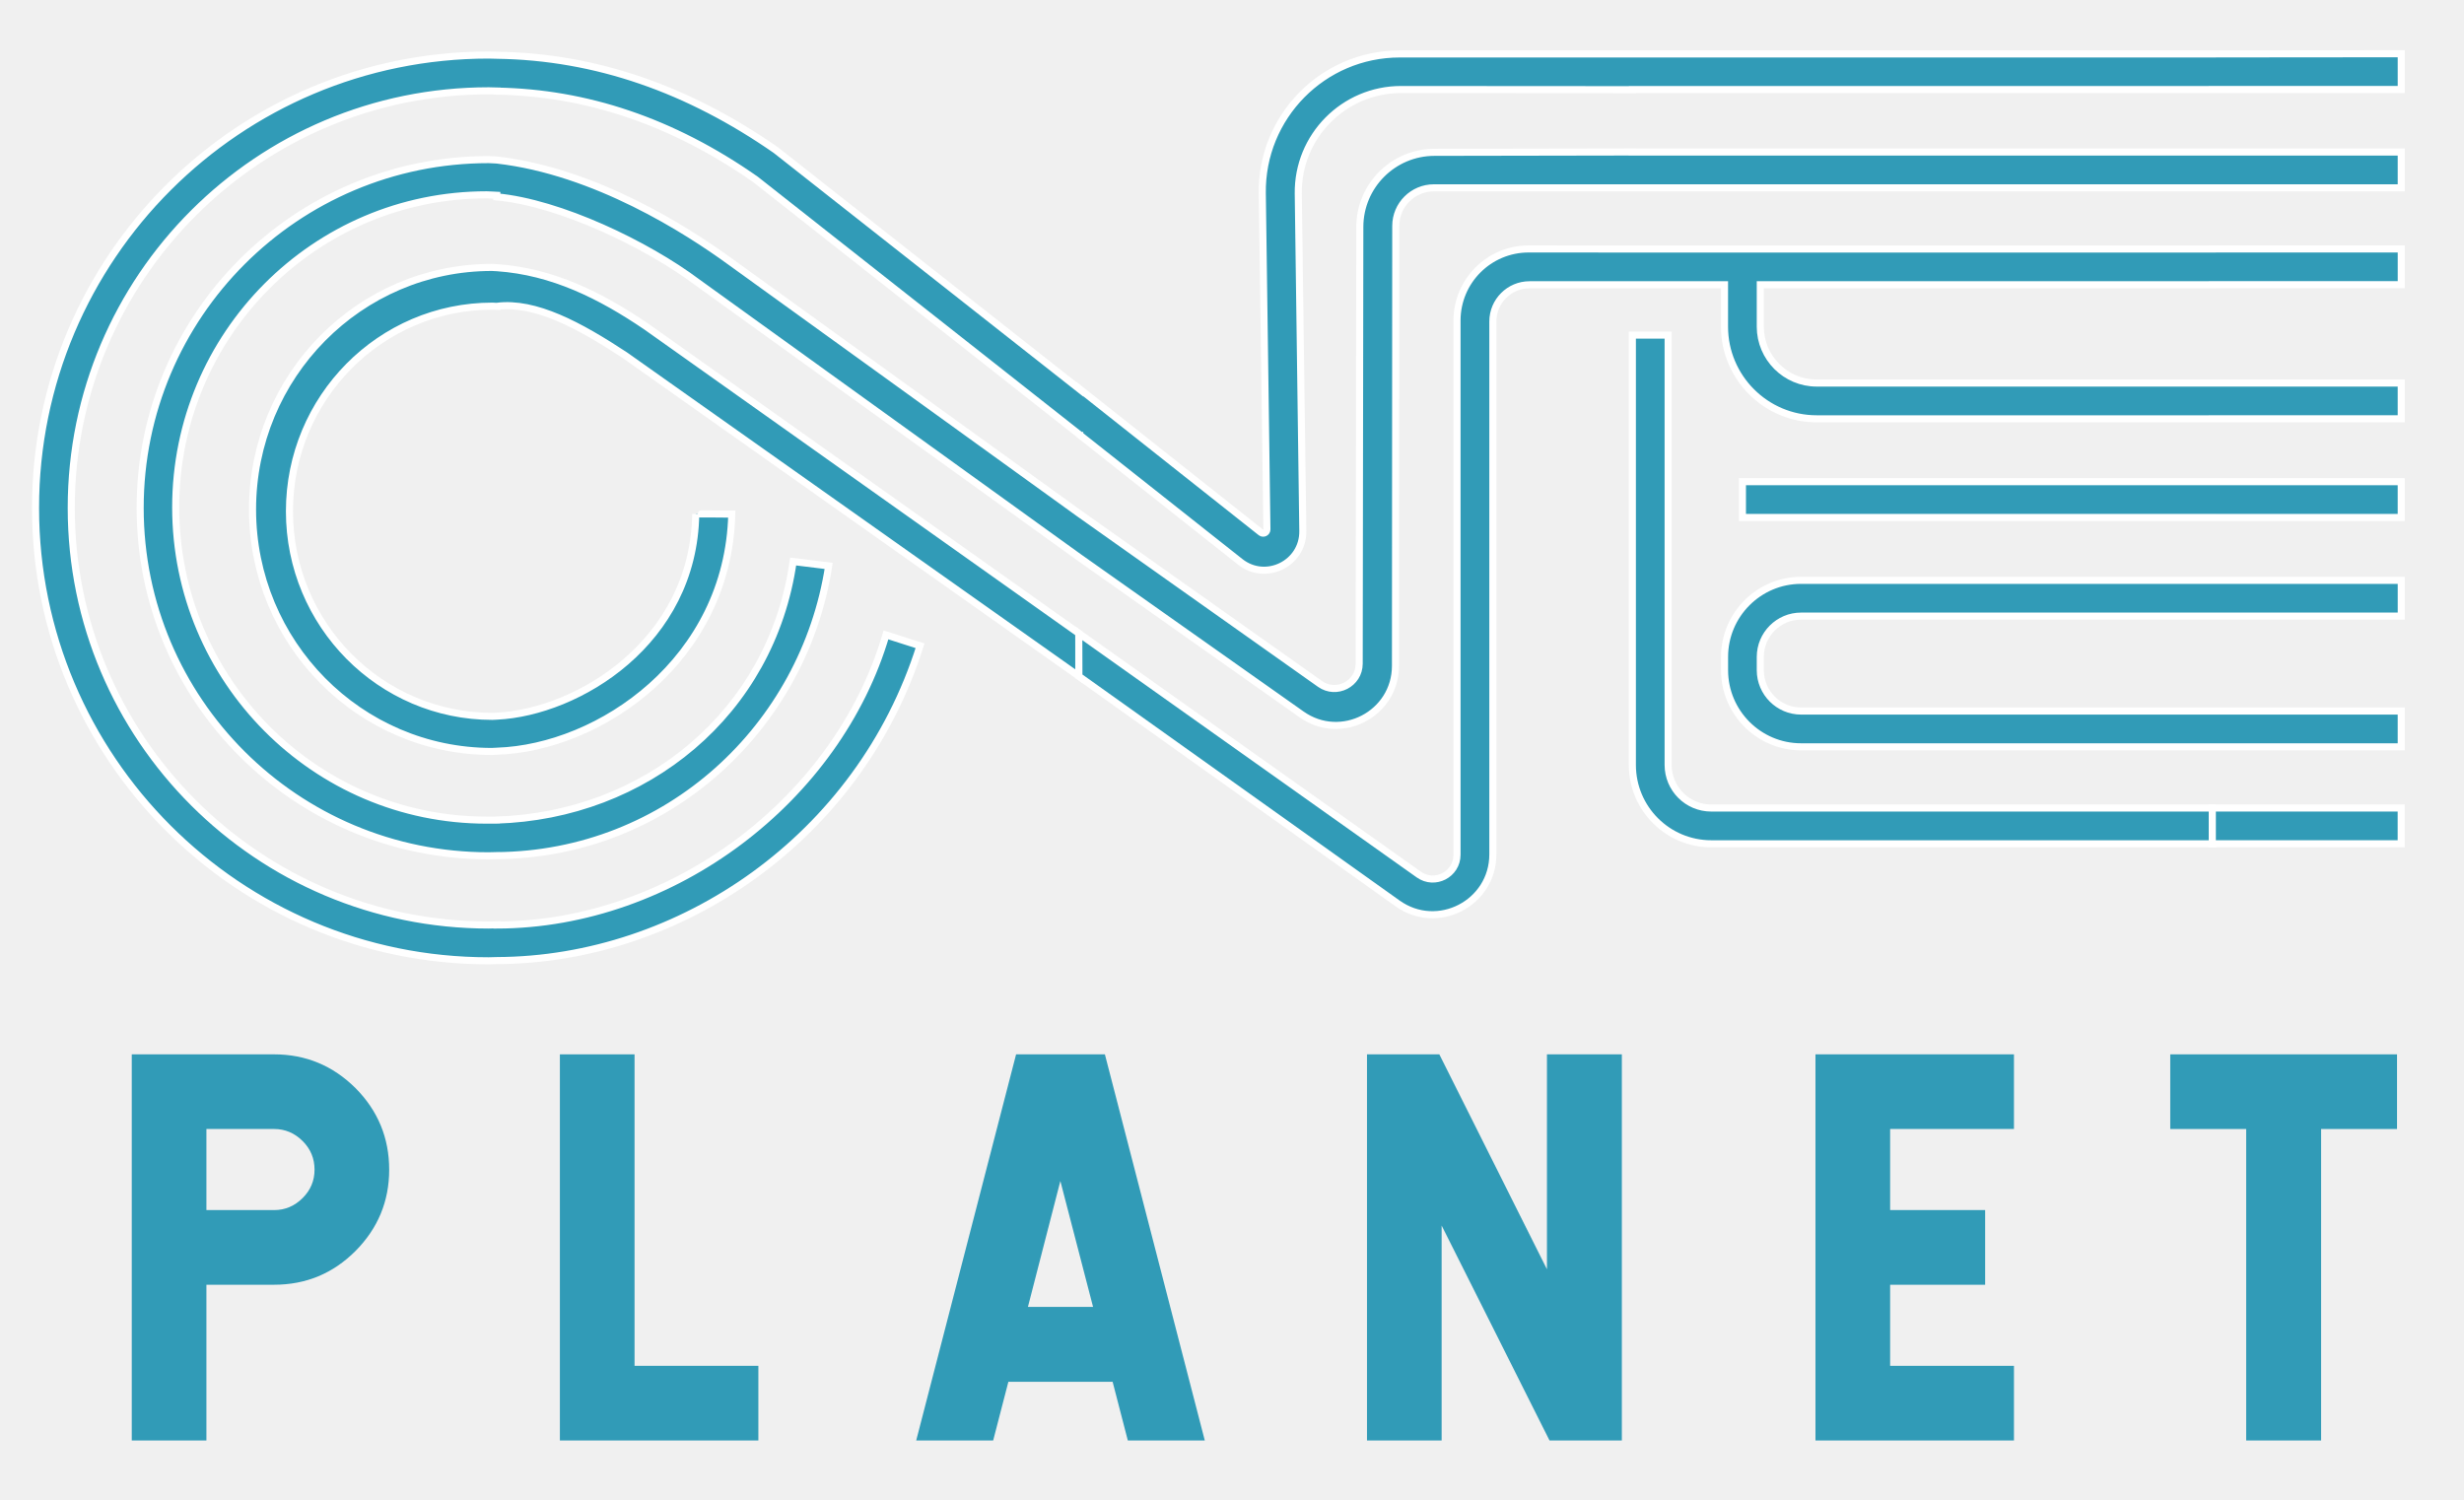
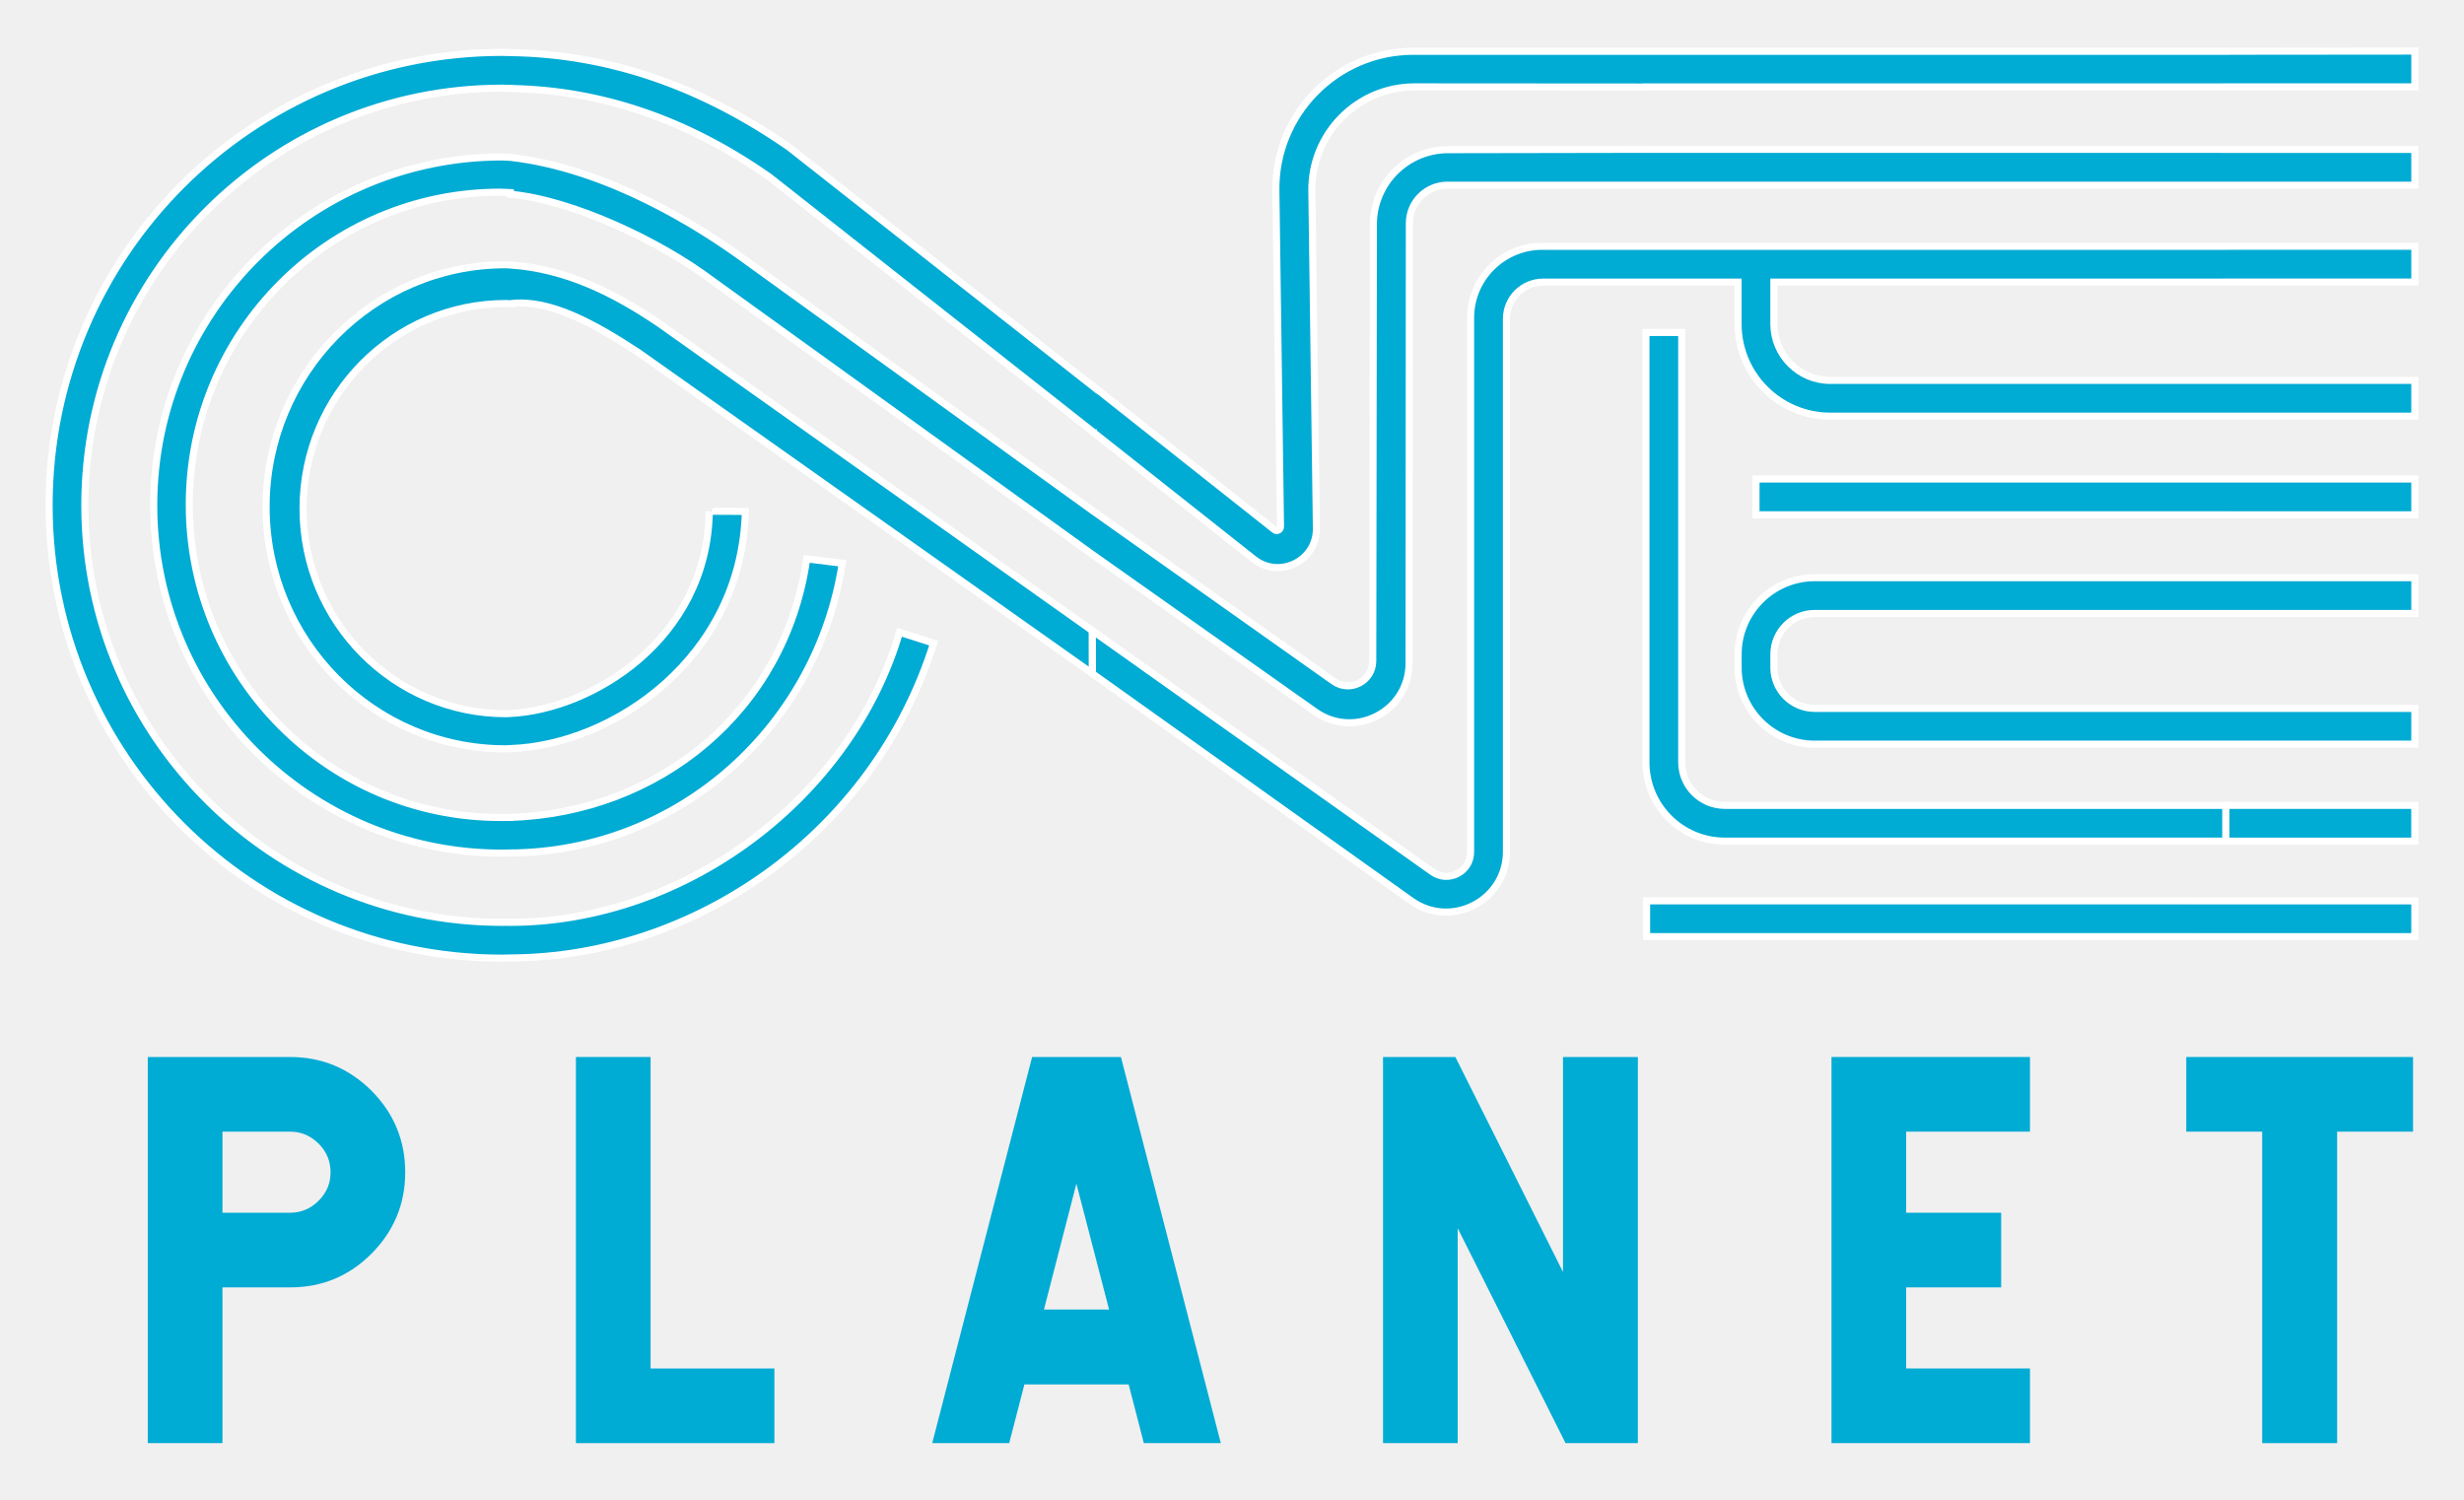
<svg xmlns="http://www.w3.org/2000/svg" version="1.1" id="rounded_gradient_lines" x="0px" y="0px" width="348.342px" height="211.99px" viewBox="0 0 348.342 211.99" enable-background="new 0 0 348.342 211.99" xml:space="preserve">
  <g>
    <g>
      <g>
        <g>
-           <path fill="#319BB7" d="M29.182,181.636v22.019H18.627v-54.591h20.125c4.464,0,8.299,1.59,11.503,4.767      c3.176,3.202,4.765,7.049,4.765,11.537c0,4.465-1.59,8.298-4.765,11.5c-3.179,3.179-7.014,4.768-11.503,4.768H29.182z       M29.182,159.618v11.464h9.571c1.552,0,2.899-0.569,4.04-1.711c1.117-1.115,1.674-2.45,1.674-4.003      c0-1.577-0.557-2.924-1.674-4.039c-1.141-1.14-2.488-1.711-4.04-1.711H29.182z" />
+           <path fill="#00ABD4" d="M31.448,182.011v22.019H20.893v-54.591h20.125c4.464,0,8.299,1.59,11.503,4.767      c3.176,3.202,4.765,7.049,4.765,11.537c0,4.465-1.59,8.298-4.765,11.5c-3.179,3.179-7.014,4.768-11.503,4.768H31.448z       M31.448,159.993v11.464h9.571c1.552,0,2.899-0.569,4.04-1.711c1.117-1.115,1.674-2.45,1.674-4.003      c0-1.577-0.557-2.924-1.674-4.039c-1.141-1.14-2.488-1.711-4.04-1.711H31.448z" />
        </g>
      </g>
      <g>
        <g>
-           <path fill="#319BB7" d="M89.707,149.064v44.037h17.506v10.554h-28.06v-54.591H89.707z" />
+           <path fill="#00ABD4" d="M91.973,149.439v44.037h17.506v10.554H81.419v-54.591H91.973z" />
        </g>
      </g>
      <g>
        <g>
-           <path fill="#319BB7" d="M156.202,149.064l14.122,54.591h-10.881l-2.149-8.298h-14.738l-2.149,8.298h-10.881l14.122-54.591      H156.202z M145.321,184.766h9.207l-4.622-17.796L145.321,184.766z" />
+           <path fill="#00ABD4" d="M158.468,149.439l14.122,54.591h-10.881l-2.149-8.298h-14.738l-2.149,8.298h-10.881l14.122-54.591      H158.468z M147.587,185.14h9.207l-4.622-17.796L147.587,185.14z" />
        </g>
      </g>
      <g>
        <g>
-           <path fill="#319BB7" d="M229.285,149.064v54.591H219.06l-15.251-30.389v30.389h-10.554v-54.591h10.228l15.214,30.389v-30.389      H229.285z" />
+           <path fill="#00ABD4" d="M231.551,149.439v54.591h-10.224l-15.251-30.389v30.389h-10.554v-54.591h10.228l15.214,30.389v-30.389      H231.551z" />
        </g>
      </g>
      <g>
        <g>
-           <path fill="#319BB7" d="M284.719,149.064v10.554h-17.506v11.464h13.432v10.554h-13.432V193.1h17.506v10.554h-28.061v-54.591      L284.719,149.064L284.719,149.064z" />
+           <path fill="#00ABD4" d="M286.984,149.439v10.554h-17.506v11.464h13.432v10.554h-13.432v11.464h17.506v10.554h-28.061v-54.591      H286.984z" />
        </g>
      </g>
      <g>
        <g>
-           <path fill="#319BB7" d="M338.874,149.064v10.554h-10.735v44.037h-10.591v-44.037h-10.734v-10.554H338.874z" />
+           <path fill="#00ABD4" d="M341.139,149.439v10.554h-10.735v44.037h-10.591v-44.037h-10.734v-10.554H341.139z" />
        </g>
      </g>
    </g>
-     <g>
-       <path fill="#319BB7" stroke="#FFFFFF" stroke-miterlimit="10" d="M70.267,130.782v-0.033c-0.391,0.008-0.778,0.03-1.171,0.03    c-32.599,0-59.025-26.402-59.025-58.97c0-32.569,26.426-58.971,59.025-58.971c0.393,0,0.78,0.022,1.171,0.03v0.013    c12.557,0.222,24.76,4.235,36.565,12.504l45.814,36.089v-0.408l0.001,0.427l22.688,17.939c3.608,2.853,8.91,0.241,8.848-4.358    l-0.643-47.689c-0.109-8.106,6.435-14.734,14.542-14.729l32.704,0.022v-0.017h81.977v-0.007h26.707V7.597l-26.707,0.024v0.006    h-82.015h-0.008h-32.857c-10.835,0-19.577,8.863-19.428,19.697l0.653,47.52c0.006,0.447-0.509,0.7-0.859,0.423L152.64,54.988    v0.052l-42.974-33.829c-12.328-8.575-25.43-13.204-39.399-13.4c-0.395-0.007-0.786-0.03-1.183-0.03    c-35.38,0-64.06,28.667-64.06,64.029s28.68,64.029,64.06,64.029c0.397,0,0.788-0.023,1.183-0.03l0,0    c25.852-0.099,51.232-17.348,59.801-44.509l-4.816-1.537C118.47,112.917,95.218,130.717,70.267,130.782z" />
-       <path fill="#319BB7" stroke="#FFFFFF" stroke-miterlimit="10" d="M70.267,37.845c-0.246-0.005-0.486-0.037-0.733-0.037    c-18.685,0-33.832,15.319-33.832,34.216s15.147,34.217,33.832,34.217c0.247,0,0.487-0.032,0.733-0.037    c14.488-0.479,32.667-12.841,33.187-33.519c0,0-5.094-0.051-5.095-0.012c-0.284,18.142-16.658,28.002-28.092,28.574    c-0.218,0.005-0.429,0.033-0.648,0.033c-15.85,0-28.699-12.983-28.699-28.999c0-16.015,12.849-28.998,28.699-28.998    c0.219,0,0.43,0.028,0.648,0.033V43.3c5.403-0.675,11.656,2.694,18.095,6.936l64.149,45.358V89.54L91.332,46.145    C84.923,41.803,78.152,38.392,70.267,37.845z" />
-       <path fill="#319BB7" stroke="#FFFFFF" stroke-miterlimit="10" d="M98.579,39.909l53.932,38.856l31.502,22.242    c5.572,3.934,13.264-0.048,13.269-6.869l0.042-62.197c0.002-2.975,2.414-5.386,5.39-5.386h28.038h82.011l0,0h26.707v-5.057    h-26.707v-0.005h-82.011v-0.006l-27.965,0.049c-5.822,0.01-10.539,4.729-10.547,10.551l-0.089,61.746    c-0.004,2.846-3.215,4.504-5.538,2.86l-34.102-24.141l-49.294-35.573c-6.072-4.42-19.062-12.759-32.95-14.353    c-0.397-0.01-0.784-0.06-1.183-0.06c-27.21,0-49.269,22.048-49.269,49.245s22.038,49.181,49.249,49.181    c0.362,0,0.722-0.013,1.082-0.023v0.004c24.269-0.171,43.493-18.219,47.007-40.968l-5.021-0.616    c-3.068,21.471-20.927,35.926-41.986,36.557v0.008c-0.447,0.01-0.888-0.003-1.34-0.003c-24.283,0-43.968-19.824-43.968-44.226    c0-24.401,19.685-44.182,43.968-44.182c0.481,0,0.949,0.054,1.425,0.072l-0.002,0.219C79.126,28.655,91.454,34.56,98.579,39.909z" />
-       <path fill="#319BB7" stroke="#FFFFFF" stroke-miterlimit="10" d="M312.762,82.048h-58.14c-5.964,0-10.817,4.858-10.817,10.83    v1.877c0,5.972,4.853,10.83,10.819,10.83h58.132h0.004h26.709v-5.057H312.76h-0.004h-58.132c-3.18,0-5.767-2.59-5.767-5.773    v-1.877c0-3.184,2.587-5.773,5.765-5.773h58.14v0.001h26.711V82.05h-26.711L312.762,82.048L312.762,82.048z" />
-       <path fill="#319BB7" stroke="#FFFFFF" stroke-miterlimit="10" d="M235.829,108.148v-60.77h-5.057v60.77    c0,6.157,4.991,11.147,11.147,11.147h70.843v-5.057h-70.843C238.556,114.238,235.829,111.512,235.829,108.148z" />
-       <polygon fill="#319BB7" stroke="#FFFFFF" stroke-miterlimit="10" points="246.333,68.101 246.333,73.158 312.762,73.158     312.762,73.159 339.469,73.159 339.469,68.102 312.762,68.102 312.762,68.101   " />
-       <rect x="312.763" y="114.237" fill="#319BB7" stroke="#FFFFFF" stroke-miterlimit="10" width="26.701" height="5.057" />
-       <path fill="#319BB7" stroke="#FFFFFF" stroke-miterlimit="10" d="M312.762,35.195v0.01h-81.993l-14.664-0.007    c-5.59,0-10.122,4.531-10.122,10.122v75.527c0,2.785-3.146,4.406-5.414,2.79L152.511,89.54l0.017,6.082l45.056,32.106    c5.64,4.019,13.464-0.013,13.464-6.939V45.452c0-2.866,2.324-5.19,5.19-5.19h14.531h13.03v5.921    c0,7.184,5.844,13.029,13.028,13.029h55.935V59.21h26.707v-5.057h-26.707v0.002h-55.935c-4.395,0-7.971-3.577-7.971-7.972v-5.921    h63.906v-0.01h26.711v-5.057H312.762z" />
-     </g>
+   </g>
+   <g>
+     <path fill="#00ABD4" stroke="#FFFFFF" stroke-miterlimit="10" d="M72.187,130.407v-0.033c-0.391,0.008-0.778,0.03-1.171,0.03   c-32.599,0-59.025-26.402-59.025-58.97c0-32.568,26.426-58.97,59.025-58.97c0.393,0,0.78,0.022,1.171,0.03v0.013   c12.557,0.222,24.76,4.235,36.565,12.504l45.814,36.089V60.69l0.001,0.427l22.688,17.939c3.608,2.853,8.91,0.241,8.848-4.358   L185.46,27.01c-0.109-8.106,6.435-14.734,14.542-14.729l32.704,0.022l0-0.017h81.977v-0.006h26.707V7.222l-26.707,0.024v0.006   h-82.015h-0.008h-32.857c-10.835,0-19.577,8.863-19.428,19.697l0.653,47.52c0.006,0.447-0.509,0.7-0.859,0.423l-25.609-20.279   l0,0.052l-42.974-33.829C99.258,12.261,86.156,7.632,72.187,7.436c-0.395-0.007-0.786-0.03-1.183-0.03   c-35.38,0-64.06,28.667-64.06,64.029c0,35.362,28.68,64.029,64.06,64.029c0.397,0,0.788-0.023,1.183-0.03v0   c25.852-0.1,51.232-17.349,59.801-44.509l-4.816-1.537C120.39,112.542,97.138,130.342,72.187,130.407z" />
+     <path fill="#00ABD4" stroke="#FFFFFF" stroke-miterlimit="10" d="M72.187,37.47c-0.246-0.005-0.486-0.037-0.733-0.037   c-18.685,0-33.832,15.319-33.832,34.216s15.147,34.217,33.832,34.217c0.247,0,0.487-0.032,0.733-0.037   c14.488-0.479,32.667-12.841,33.187-33.519c0,0-5.094-0.051-5.095-0.012c-0.284,18.142-16.658,28.002-28.092,28.574   c-0.218,0.005-0.429,0.033-0.648,0.033c-15.85,0-28.699-12.983-28.699-28.998c0-16.015,12.849-28.998,28.699-28.998   c0.219,0,0.43,0.028,0.648,0.033v-0.015c5.403-0.675,11.657,2.694,18.095,6.936l64.149,45.358v-6.054L93.252,45.77   C86.843,41.429,80.072,38.017,72.187,37.47z" />
+     <path fill="#00ABD4" stroke="#FFFFFF" stroke-miterlimit="10" d="M100.499,39.534l53.932,38.856l31.502,22.242   c5.572,3.934,13.264-0.048,13.269-6.869l0.042-62.197c0.002-2.975,2.414-5.386,5.39-5.386h28.038h82.011v0h26.707v-5.057h-26.707   v-0.005h-82.011v-0.006l-27.966,0.049c-5.822,0.01-10.539,4.729-10.547,10.551l-0.089,61.746c-0.004,2.846-3.215,4.504-5.538,2.86   l-34.101-24.141l-49.294-35.573c-6.072-4.42-19.062-12.759-32.95-14.354c-0.397-0.01-0.784-0.06-1.183-0.06   c-27.21,0-49.269,22.048-49.269,49.245c0,27.197,22.038,49.181,49.249,49.181c0.362,0,0.722-0.013,1.082-0.023v0.004   c24.269-0.171,43.493-18.219,47.007-40.968l-5.021-0.616c-3.068,21.471-20.927,35.926-41.986,36.557v0.008   c-0.447,0.01-0.887-0.003-1.34-0.003c-24.283,0-43.968-19.824-43.968-44.226c0-24.401,19.685-44.182,43.968-44.182   c0.481,0,0.949,0.054,1.425,0.072l-0.002,0.219C81.046,28.281,93.374,34.185,100.499,39.534z" />
+     <path fill="#00ABD4" stroke="#FFFFFF" stroke-miterlimit="10" d="M314.682,81.674h-58.14c-5.964,0-10.817,4.858-10.817,10.83v1.877   c0,5.972,4.853,10.83,10.819,10.83h58.132h0.005h26.709v-5.057h-26.709h-0.005h-58.132c-3.18,0-5.767-2.589-5.767-5.773v-1.877   c0-3.184,2.587-5.773,5.765-5.773h58.14v0.001h26.711v-5.057h-26.711V81.674z" />
+     <path fill="#00ABD4" stroke="#FFFFFF" stroke-miterlimit="10" d="M237.749,107.773v-60.77h-5.057v60.77   c0,6.157,4.991,11.147,11.147,11.147h70.843v-5.057h-70.843C240.476,113.864,237.749,111.137,237.749,107.773z" />
+     <polygon fill="#00ABD4" stroke="#FFFFFF" stroke-miterlimit="10" points="248.253,67.726 248.253,72.783 314.682,72.783    314.682,72.784 341.389,72.784 341.389,67.727 314.682,67.727 314.682,67.726  " />
+     <polygon fill="#00ABD4" stroke="#FFFFFF" stroke-miterlimit="10" points="232.784,127.363 232.784,132.42 310.246,132.42    310.246,132.421 341.389,132.421 341.389,127.364 310.246,127.364 310.246,127.363  " />
+     <rect x="314.683" y="113.863" fill="#00ABD4" stroke="#FFFFFF" stroke-miterlimit="10" width="26.701" height="5.057" />
+     <path fill="#00ABD4" stroke="#FFFFFF" stroke-miterlimit="10" d="M314.682,34.82v0.01h-81.993l-14.664-0.008   c-5.59,0-10.122,4.531-10.122,10.122v75.527c0,2.785-3.146,4.406-5.414,2.79l-48.059-34.097l0.017,6.082l45.056,32.106   c5.64,4.019,13.464-0.013,13.464-6.939V45.077c0-2.866,2.324-5.19,5.19-5.19h14.531h13.03v5.921   c0,7.184,5.844,13.029,13.028,13.029h55.935v-0.001h26.707v-5.057h-26.707v0.002h-55.935c-4.395,0-7.971-3.577-7.971-7.972v-5.921   h63.906v-0.01h26.711V34.82H314.682z" />
  </g>
</svg>
